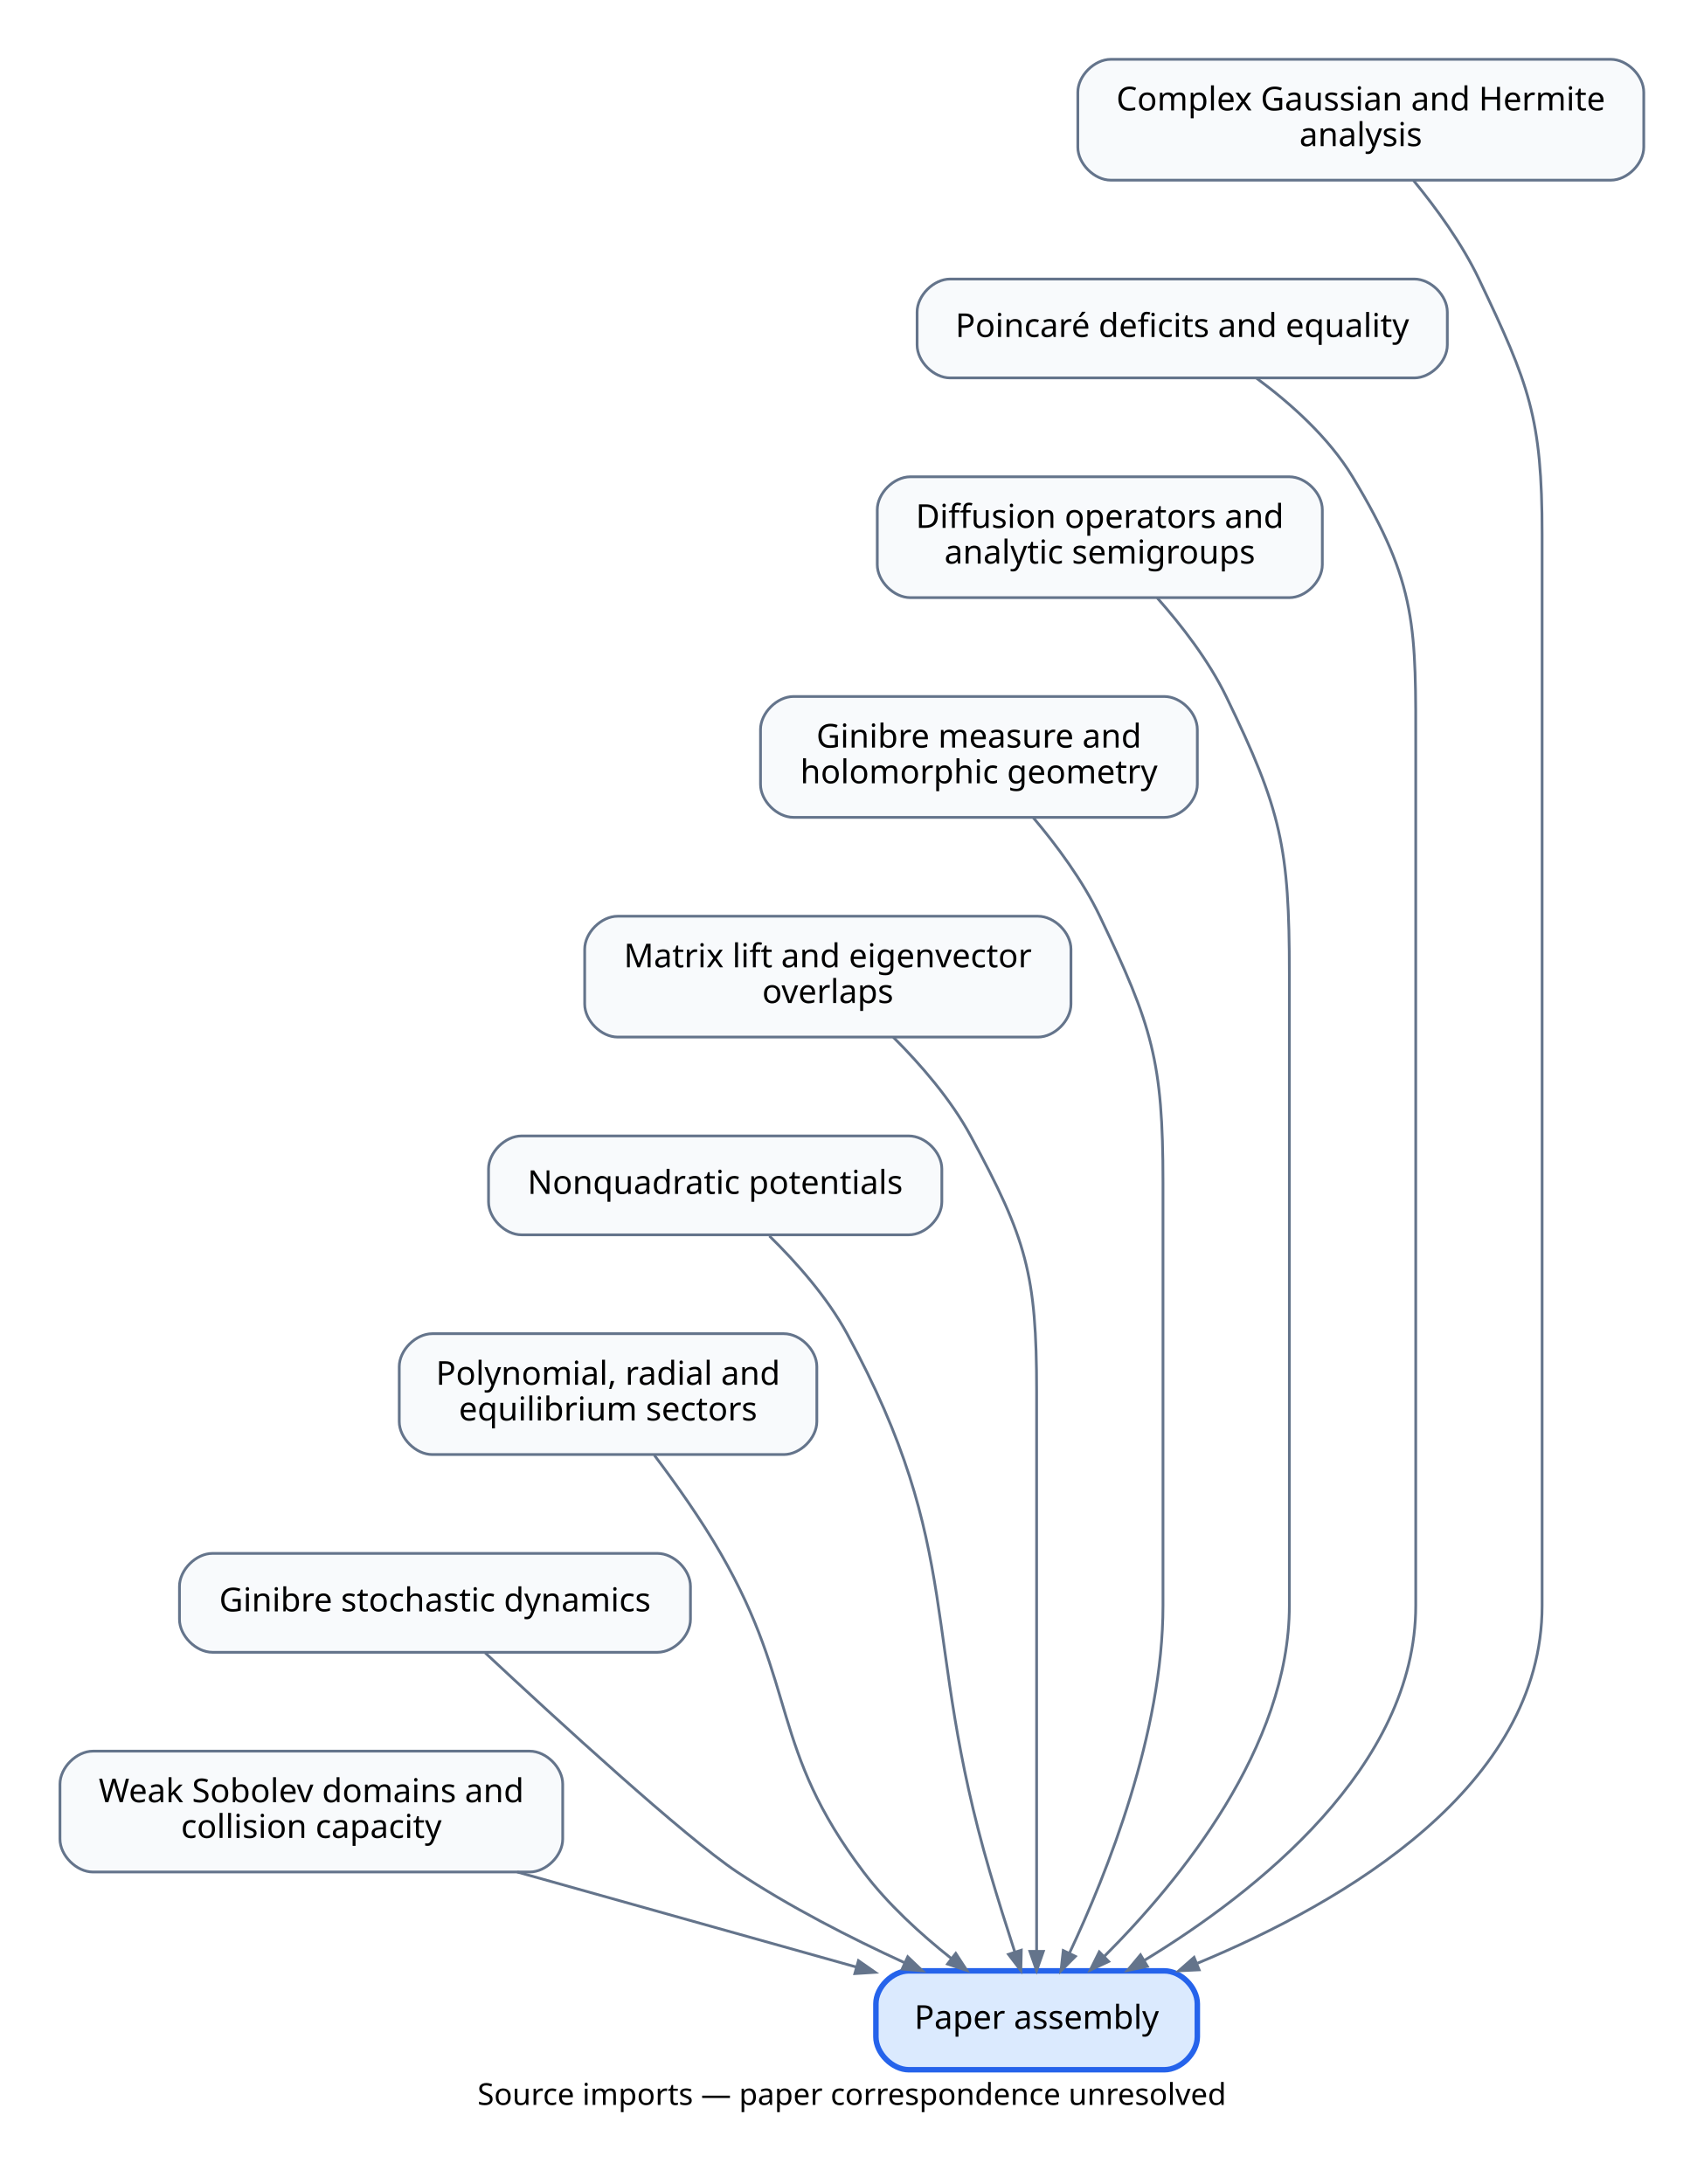
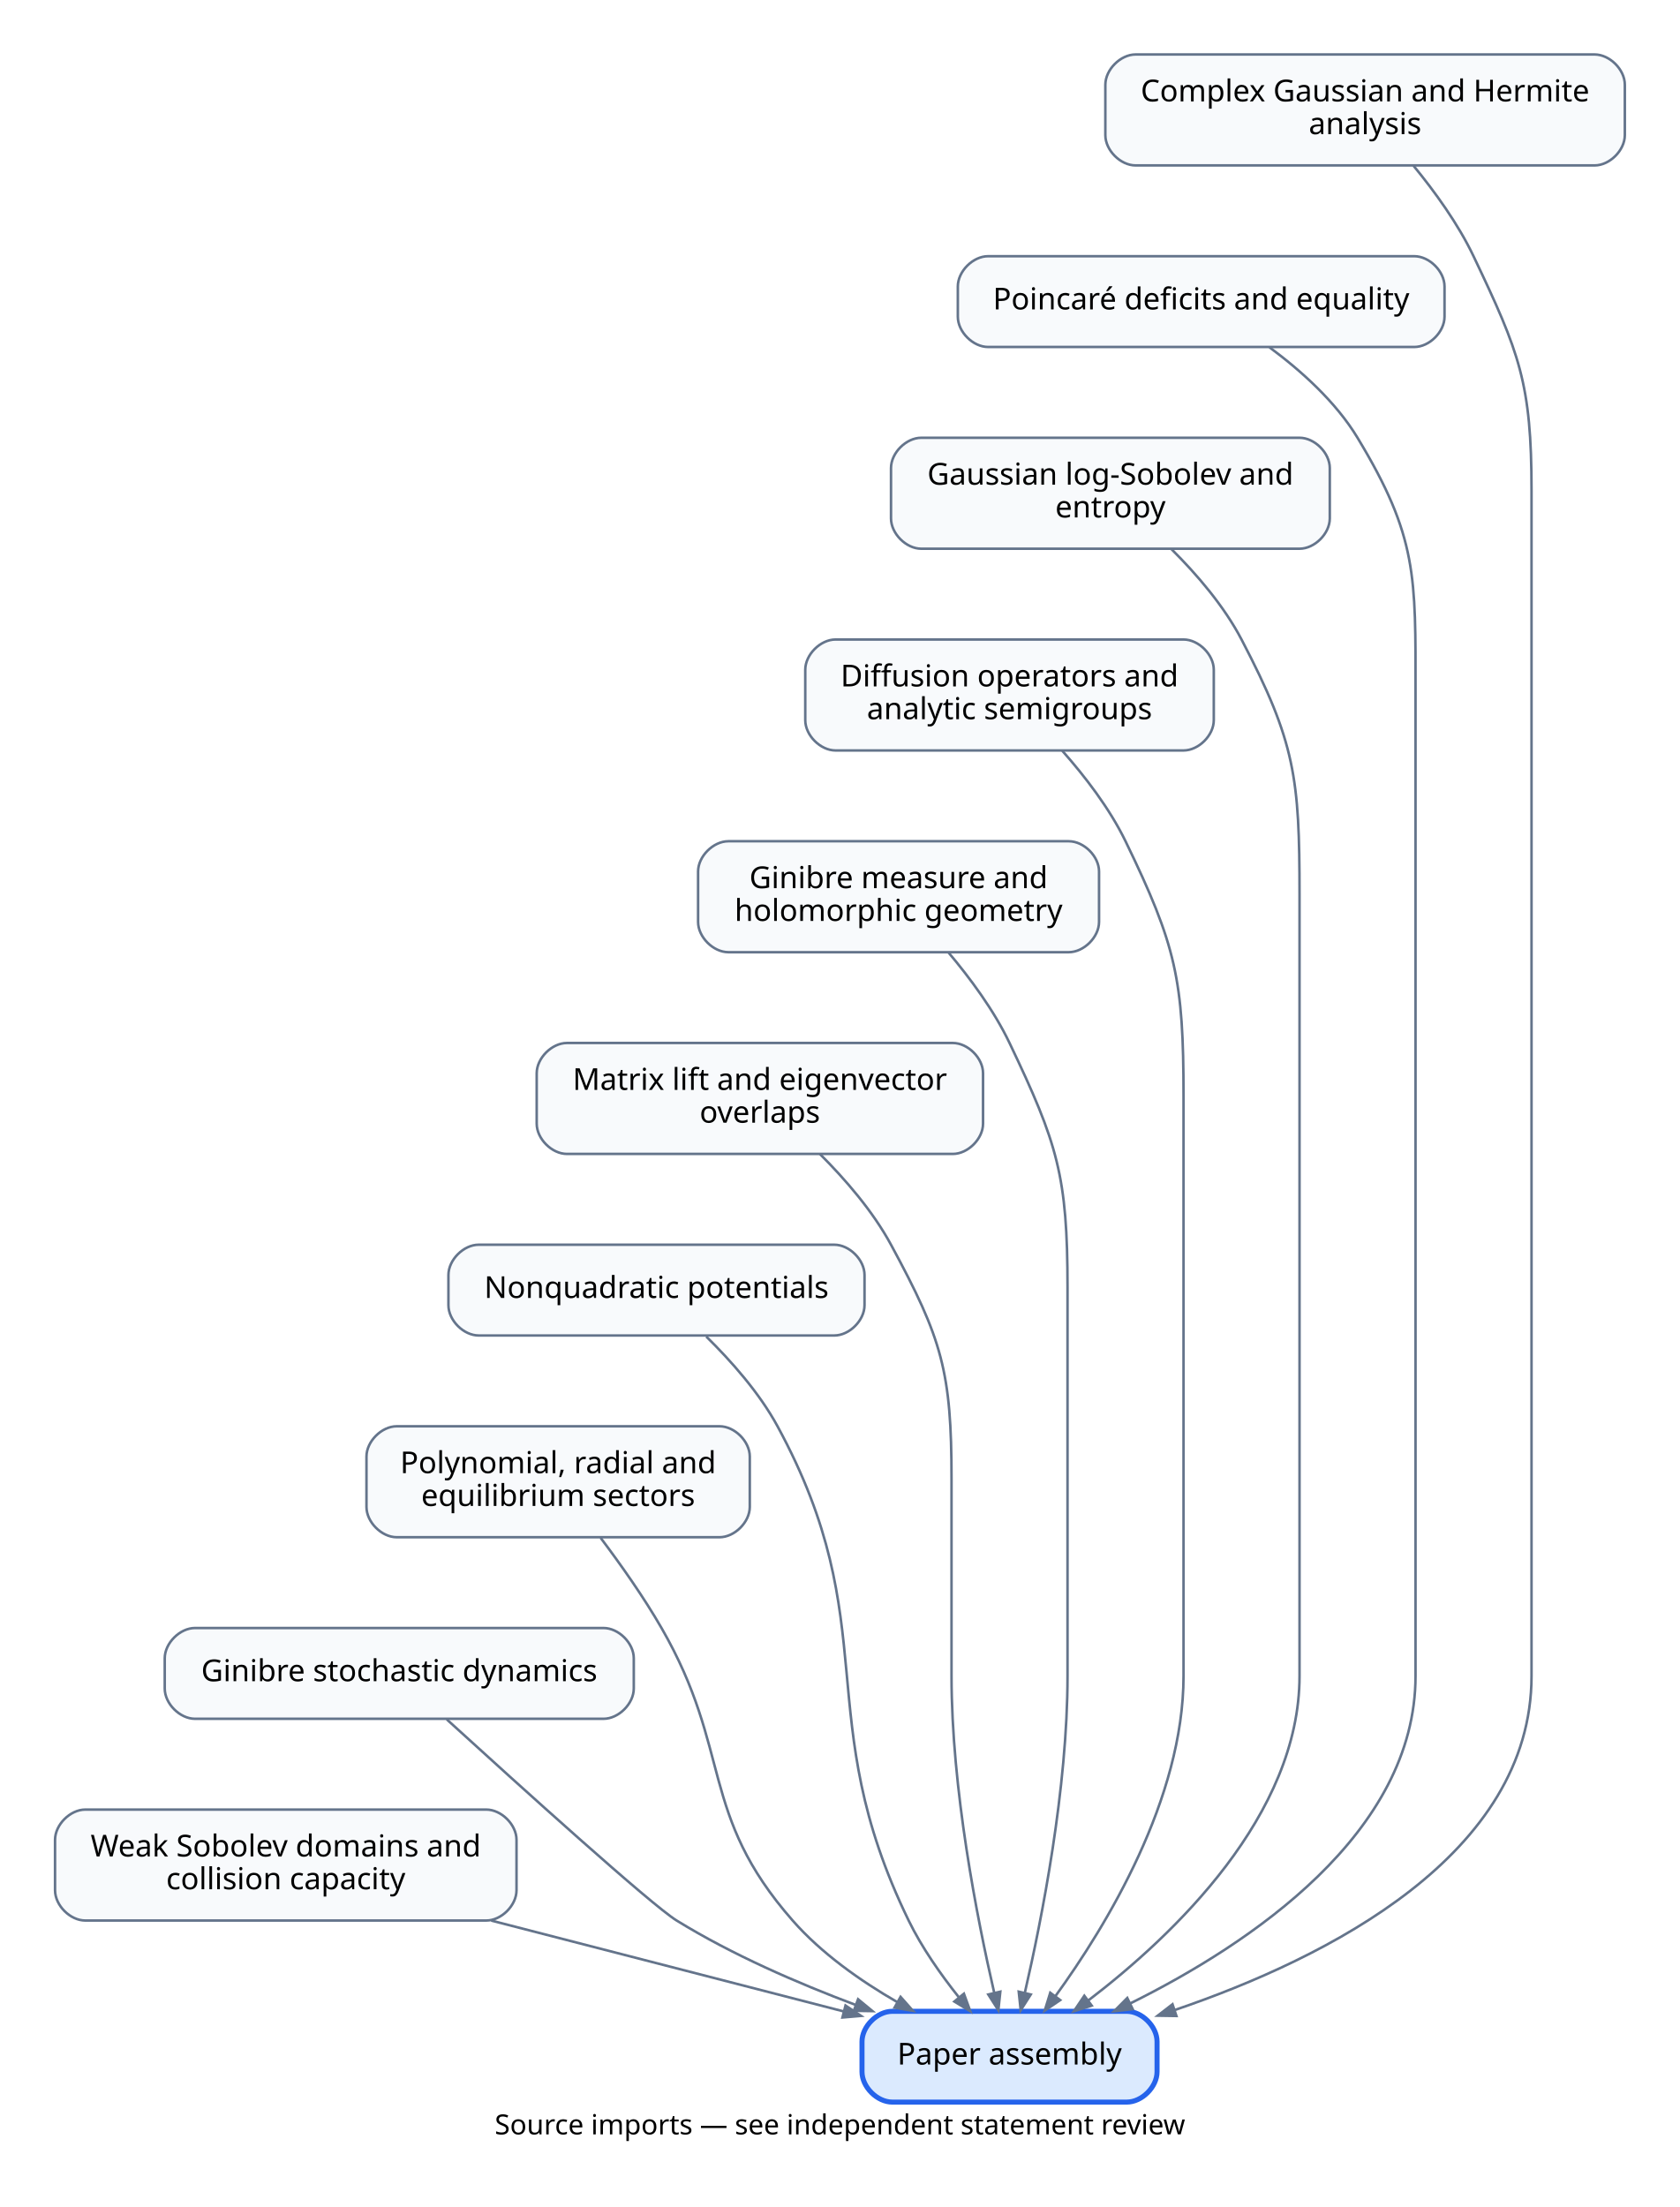
- <svg xmlns="http://www.w3.org/2000/svg" width="620pt" height="795pt" viewBox="0.00 0.00 619.70 795.20">
-   <g id="graph0" class="graph" transform="scale(1 1) rotate(0) translate(21.6 773.6)">
-     <text text-anchor="middle" x="288.25" y="-7.2" font-family="sans-serif" font-size="11.00">Source imports — paper correspondence unresolved</text>
+ <svg xmlns="http://www.w3.org/2000/svg" width="666pt" height="875pt" viewBox="0.00 0.00 665.70 875.20">
+   <g id="graph0" class="graph" transform="scale(1 1) rotate(0) translate(21.6 853.6)">
+     <text text-anchor="middle" x="311.25" y="-7.2" font-family="sans-serif" font-size="11.00">Source imports — see independent statement review</text>
    <g id="node1" class="node">
-       <path fill="#f8fafc" stroke="#64748b" d="M564.5,-752C564.5,-752 382.5,-752 382.5,-752 376.5,-752 370.5,-746 370.5,-740 370.5,-740 370.5,-720 370.5,-720 370.5,-714 376.5,-708 382.5,-708 382.5,-708 564.5,-708 564.5,-708 570.5,-708 576.5,-714 576.5,-720 576.5,-720 576.5,-740 576.5,-740 576.5,-746 570.5,-752 564.5,-752" />
-       <text text-anchor="middle" x="473.5" y="-733.4" font-family="sans-serif" font-size="12.00">Complex Gaussian and Hermite</text>
-       <text text-anchor="middle" x="473.5" y="-720.4" font-family="sans-serif" font-size="12.00">analysis</text>
+       <path fill="#f8fafc" stroke="#64748b" d="M610.5,-832C610.5,-832 428.5,-832 428.5,-832 422.5,-832 416.5,-826 416.5,-820 416.5,-820 416.5,-800 416.5,-800 416.5,-794 422.5,-788 428.5,-788 428.5,-788 610.5,-788 610.5,-788 616.5,-788 622.5,-794 622.5,-800 622.5,-800 622.5,-820 622.5,-820 622.5,-826 616.5,-832 610.5,-832" />
+       <text text-anchor="middle" x="519.5" y="-813.4" font-family="sans-serif" font-size="12.00">Complex Gaussian and Hermite</text>
+       <text text-anchor="middle" x="519.5" y="-800.4" font-family="sans-serif" font-size="12.00">analysis</text>
    </g>
    <g id="node2" class="node">
-       <path fill="#f8fafc" stroke="#64748b" d="M493,-672C493,-672 324,-672 324,-672 318,-672 312,-666 312,-660 312,-660 312,-648 312,-648 312,-642 318,-636 324,-636 324,-636 493,-636 493,-636 499,-636 505,-642 505,-648 505,-648 505,-660 505,-660 505,-666 499,-672 493,-672" />
-       <text text-anchor="middle" x="408.5" y="-650.9" font-family="sans-serif" font-size="12.00">Poincaré deficits and equality</text>
+       <path fill="#f8fafc" stroke="#64748b" d="M539,-752C539,-752 370,-752 370,-752 364,-752 358,-746 358,-740 358,-740 358,-728 358,-728 358,-722 364,-716 370,-716 370,-716 539,-716 539,-716 545,-716 551,-722 551,-728 551,-728 551,-740 551,-740 551,-746 545,-752 539,-752" />
+       <text text-anchor="middle" x="454.5" y="-730.9" font-family="sans-serif" font-size="12.00">Poincaré deficits and equality</text>
    </g>
-     <g id="node10" class="node">
-       <path fill="#dbeafe" stroke="#2563eb" stroke-width="2" d="M402,-56C402,-56 309,-56 309,-56 303,-56 297,-50 297,-44 297,-44 297,-32 297,-32 297,-26 303,-20 309,-20 309,-20 402,-20 402,-20 408,-20 414,-26 414,-32 414,-32 414,-44 414,-44 414,-50 408,-56 402,-56" />
-       <text text-anchor="middle" x="355.5" y="-34.9" font-family="sans-serif" font-size="12.00">Paper assembly</text>
+     <g id="node11" class="node">
+       <path fill="#dbeafe" stroke="#2563eb" stroke-width="2" d="M425,-56C425,-56 332,-56 332,-56 326,-56 320,-50 320,-44 320,-44 320,-32 320,-32 320,-26 326,-20 332,-20 332,-20 425,-20 425,-20 431,-20 437,-26 437,-32 437,-32 437,-44 437,-44 437,-50 431,-56 425,-56" />
+       <text text-anchor="middle" x="378.5" y="-34.9" font-family="sans-serif" font-size="12.00">Paper assembly</text>
    </g>
    <g id="edge1" class="edge">
-       <path fill="none" stroke="#64748b" d="M492.69,-707.89C501.07,-697.68 510.37,-684.87 516.5,-672 534.8,-633.56 539.5,-621.58 539.5,-579 539.5,-579 539.5,-579 539.5,-189 539.5,-123.19 467.92,-81.12 414.05,-58.78" />
-       <polygon fill="#64748b" stroke="#64748b" points="414.65,-56.38 407.24,-56.02 412.81,-60.92 414.65,-56.38" />
+       <path fill="none" stroke="#64748b" d="M538.69,-787.89C547.07,-777.68 556.37,-764.87 562.5,-752 580.8,-713.56 585.5,-701.58 585.5,-659 585.5,-659 585.5,-659 585.5,-189 585.5,-118.06 504.8,-77.23 444.18,-56.57" />
+       <polygon fill="#64748b" stroke="#64748b" points="444.68,-54.15 437.26,-54.27 443.13,-58.8 444.68,-54.15" />
    </g>
    <g id="node3" class="node">
+       <path fill="#f8fafc" stroke="#64748b" d="M493.5,-680C493.5,-680 343.5,-680 343.5,-680 337.5,-680 331.5,-674 331.5,-668 331.5,-668 331.5,-648 331.5,-648 331.5,-642 337.5,-636 343.5,-636 343.5,-636 493.5,-636 493.5,-636 499.5,-636 505.5,-642 505.5,-648 505.5,-648 505.5,-668 505.5,-668 505.5,-674 499.5,-680 493.5,-680" />
+       <text text-anchor="middle" x="418.5" y="-661.4" font-family="sans-serif" font-size="12.00">Gaussian log-Sobolev and</text>
+       <text text-anchor="middle" x="418.5" y="-648.4" font-family="sans-serif" font-size="12.00">entropy</text>
+     </g>
+     <g id="edge2" class="edge">
+       <path fill="none" stroke="#64748b" d="M481.59,-715.87C494.01,-706.68 507.86,-694.3 516.5,-680 540.32,-640.6 539.5,-625.04 539.5,-579 539.5,-579 539.5,-579 539.5,-189 539.5,-126.61 473.97,-82.77 426.53,-59.21" />
+       <polygon fill="#64748b" stroke="#64748b" points="427.33,-56.88 419.96,-56.02 425.19,-61.29 427.33,-56.88" />
+     </g>
+     <g id="node4" class="node">
      <path fill="#f8fafc" stroke="#64748b" d="M447.5,-600C447.5,-600 309.5,-600 309.5,-600 303.5,-600 297.5,-594 297.5,-588 297.5,-588 297.5,-568 297.5,-568 297.5,-562 303.5,-556 309.5,-556 309.5,-556 447.5,-556 447.5,-556 453.5,-556 459.5,-562 459.5,-568 459.5,-568 459.5,-588 459.5,-588 459.5,-594 453.5,-600 447.5,-600" />
      <text text-anchor="middle" x="378.5" y="-581.4" font-family="sans-serif" font-size="12.00">Diffusion operators and</text>
      <text text-anchor="middle" x="378.5" y="-568.4" font-family="sans-serif" font-size="12.00">analytic semigroups</text>
    </g>
-     <g id="edge2" class="edge">
-       <path fill="none" stroke="#64748b" d="M435.59,-635.87C448.01,-626.68 461.86,-614.3 470.5,-600 494.32,-560.6 493.5,-545.04 493.5,-499 493.5,-499 493.5,-499 493.5,-189 493.5,-130.27 435.49,-84.64 394.69,-59.81" />
-       <polygon fill="#64748b" stroke="#64748b" points="395.82,-57.63 388.55,-56.15 393.31,-61.84 395.82,-57.63" />
+     <g id="edge3" class="edge">
+       <path fill="none" stroke="#64748b" d="M442.75,-635.8C452.73,-625.87 463.55,-613.3 470.5,-600 491.83,-559.2 493.5,-545.04 493.5,-499 493.5,-499 493.5,-499 493.5,-189 493.5,-133.78 443.82,-86.35 409.76,-60.32" />
+       <polygon fill="#64748b" stroke="#64748b" points="411.09,-58.26 404.02,-56.02 408.16,-62.18 411.09,-58.26" />
    </g>
-     <g id="node4" class="node">
+     <g id="node5" class="node">
      <path fill="#f8fafc" stroke="#64748b" d="M402,-520C402,-520 267,-520 267,-520 261,-520 255,-514 255,-508 255,-508 255,-488 255,-488 255,-482 261,-476 267,-476 267,-476 402,-476 402,-476 408,-476 414,-482 414,-488 414,-488 414,-508 414,-508 414,-514 408,-520 402,-520" />
      <text text-anchor="middle" x="334.5" y="-501.4" font-family="sans-serif" font-size="12.00">Ginibre measure and</text>
      <text text-anchor="middle" x="334.5" y="-488.4" font-family="sans-serif" font-size="12.00">holomorphic geometry</text>
    </g>
-     <g id="edge3" class="edge">
-       <path fill="none" stroke="#64748b" d="M399.42,-555.88C408.36,-545.77 418.18,-533.04 424.5,-520 444.59,-478.57 447.5,-465.04 447.5,-419 447.5,-419 447.5,-419 447.5,-189 447.5,-137.45 407.52,-88.68 380.28,-61.43" />
-       <polygon fill="#64748b" stroke="#64748b" points="381.73,-59.42 375.01,-56.27 378.3,-62.92 381.73,-59.42" />
+     <g id="edge4" class="edge">
+       <path fill="none" stroke="#64748b" d="M399.42,-555.88C408.36,-545.77 418.18,-533.04 424.5,-520 444.59,-478.57 447.5,-465.04 447.5,-419 447.5,-419 447.5,-419 447.5,-189 447.5,-140.29 417.1,-90.16 396.66,-61.96" />
+       <polygon fill="#64748b" stroke="#64748b" points="398.59,-60.45 392.46,-56.28 394.65,-63.36 398.59,-60.45" />
    </g>
-     <g id="node5" class="node">
+     <g id="node6" class="node">
      <path fill="#f8fafc" stroke="#64748b" d="M356,-440C356,-440 203,-440 203,-440 197,-440 191,-434 191,-428 191,-428 191,-408 191,-408 191,-402 197,-396 203,-396 203,-396 356,-396 356,-396 362,-396 368,-402 368,-408 368,-408 368,-428 368,-428 368,-434 362,-440 356,-440" />
      <text text-anchor="middle" x="279.5" y="-421.4" font-family="sans-serif" font-size="12.00">Matrix lift and eigenvector</text>
      <text text-anchor="middle" x="279.5" y="-408.4" font-family="sans-serif" font-size="12.00">overlaps</text>
    </g>
-     <g id="edge4" class="edge">
-       <path fill="none" stroke="#64748b" d="M354.21,-475.98C362.8,-465.8 372.31,-452.98 378.5,-440 397.58,-400.01 401.5,-387.31 401.5,-343 401.5,-343 401.5,-343 401.5,-189 401.5,-142.6 381.13,-91.54 367.5,-62.56" />
-       <polygon fill="#64748b" stroke="#64748b" points="369.61,-61.28 364.37,-56.03 365.19,-63.4 369.61,-61.28" />
+     <g id="edge5" class="edge">
+       <path fill="none" stroke="#64748b" d="M354.21,-475.98C362.8,-465.8 372.31,-452.98 378.5,-440 397.58,-400.01 401.5,-387.31 401.5,-343 401.5,-343 401.5,-343 401.5,-189 401.5,-144.31 391.4,-92.99 384.59,-63.44" />
+       <polygon fill="#64748b" stroke="#64748b" points="386.92,-62.67 382.93,-56.42 382.15,-63.79 386.92,-62.67" />
    </g>
-     <g id="node6" class="node">
+     <g id="node7" class="node">
      <path fill="#f8fafc" stroke="#64748b" d="M309,-360C309,-360 168,-360 168,-360 162,-360 156,-354 156,-348 156,-348 156,-336 156,-336 156,-330 162,-324 168,-324 168,-324 309,-324 309,-324 315,-324 321,-330 321,-336 321,-336 321,-348 321,-348 321,-354 315,-360 309,-360" />
      <text text-anchor="middle" x="238.5" y="-338.9" font-family="sans-serif" font-size="12.00">Nonquadratic potentials</text>
    </g>
-     <g id="edge5" class="edge">
-       <path fill="none" stroke="#64748b" d="M303.31,-395.97C313.32,-385.98 324.3,-373.31 331.5,-360 351.82,-322.46 355.5,-309.69 355.5,-267 355.5,-267 355.5,-267 355.5,-189 355.5,-144.59 355.5,-92.78 355.5,-63.14" />
-       <polygon fill="#64748b" stroke="#64748b" points="357.95,-63.1 355.5,-56.1 353.05,-63.1 357.95,-63.1" />
+     <g id="edge6" class="edge">
+       <path fill="none" stroke="#64748b" d="M303.31,-395.97C313.32,-385.98 324.3,-373.31 331.5,-360 351.82,-322.46 355.5,-309.69 355.5,-267 355.5,-267 355.5,-267 355.5,-189 355.5,-144.31 365.6,-92.99 372.41,-63.44" />
+       <polygon fill="#64748b" stroke="#64748b" points="374.85,-63.79 374.07,-56.42 370.08,-62.67 374.85,-63.79" />
    </g>
-     <g id="node7" class="node">
+     <g id="node8" class="node">
      <path fill="#f8fafc" stroke="#64748b" d="M263.5,-288C263.5,-288 135.5,-288 135.5,-288 129.5,-288 123.5,-282 123.5,-276 123.5,-276 123.5,-256 123.5,-256 123.5,-250 129.5,-244 135.5,-244 135.5,-244 263.5,-244 263.5,-244 269.5,-244 275.5,-250 275.5,-256 275.5,-256 275.5,-276 275.5,-276 275.5,-282 269.5,-288 263.5,-288" />
      <text text-anchor="middle" x="199.5" y="-269.4" font-family="sans-serif" font-size="12.00">Polynomial, radial and</text>
      <text text-anchor="middle" x="199.5" y="-256.4" font-family="sans-serif" font-size="12.00">equilibrium sectors</text>
    </g>
-     <g id="edge6" class="edge">
-       <path fill="none" stroke="#64748b" d="M258.24,-323.58C268.03,-313.97 279.27,-301.31 286.5,-288 329.52,-208.81 313.17,-178.49 338.5,-92 341.31,-82.39 344.63,-71.88 347.59,-62.77" />
-       <polygon fill="#64748b" stroke="#64748b" points="349.92,-63.53 349.76,-56.12 345.26,-62.01 349.92,-63.53" />
+     <g id="edge7" class="edge">
+       <path fill="none" stroke="#64748b" d="M258.24,-323.58C268.03,-313.97 279.27,-301.31 286.5,-288 329.52,-208.81 299.06,-173.04 338.5,-92 343.71,-81.29 351.24,-70.58 358.36,-61.63" />
+       <polygon fill="#64748b" stroke="#64748b" points="360.41,-62.99 362.95,-56.02 356.62,-59.88 360.41,-62.99" />
    </g>
-     <g id="node8" class="node">
+     <g id="node9" class="node">
      <path fill="#f8fafc" stroke="#64748b" d="M217.5,-208C217.5,-208 55.5,-208 55.5,-208 49.5,-208 43.5,-202 43.5,-196 43.5,-196 43.5,-184 43.5,-184 43.5,-178 49.5,-172 55.5,-172 55.5,-172 217.5,-172 217.5,-172 223.5,-172 229.5,-178 229.5,-184 229.5,-184 229.5,-196 229.5,-196 229.5,-202 223.5,-208 217.5,-208" />
      <text text-anchor="middle" x="136.5" y="-186.9" font-family="sans-serif" font-size="12.00">Ginibre stochastic dynamics</text>
    </g>
-     <g id="edge7" class="edge">
-       <path fill="none" stroke="#64748b" d="M216.34,-243.77C224.21,-233.33 233.38,-220.36 240.5,-208 268.7,-159.04 258.47,-137.1 292.5,-92 301.37,-80.24 313.31,-69.36 324.4,-60.56" />
-       <polygon fill="#64748b" stroke="#64748b" points="326.07,-62.37 330.11,-56.15 323.07,-58.49 326.07,-62.37" />
+     <g id="edge8" class="edge">
+       <path fill="none" stroke="#64748b" d="M216.34,-243.77C224.21,-233.33 233.38,-220.36 240.5,-208 268.7,-159.04 255.25,-134.48 292.5,-92 303.93,-78.96 319.36,-68.09 334,-59.65" />
+       <polygon fill="#64748b" stroke="#64748b" points="335.29,-61.74 340.21,-56.19 332.9,-57.46 335.29,-61.74" />
    </g>
-     <g id="node9" class="node">
+     <g id="node10" class="node">
      <path fill="#f8fafc" stroke="#64748b" d="M171,-136C171,-136 12,-136 12,-136 6,-136 0,-130 0,-124 0,-124 0,-104 0,-104 0,-98 6,-92 12,-92 12,-92 171,-92 171,-92 177,-92 183,-98 183,-104 183,-104 183,-124 183,-124 183,-130 177,-136 171,-136" />
      <text text-anchor="middle" x="91.5" y="-117.4" font-family="sans-serif" font-size="12.00">Weak Sobolev domains and</text>
      <text text-anchor="middle" x="91.5" y="-104.4" font-family="sans-serif" font-size="12.00">collision capacity</text>
    </g>
-     <g id="edge8" class="edge">
-       <path fill="none" stroke="#64748b" d="M154.79,-171.79C180.79,-147.5 227.43,-104.7 246.5,-92 265.46,-79.37 287.88,-67.94 307.44,-58.96" />
-       <polygon fill="#64748b" stroke="#64748b" points="308.59,-61.13 313.95,-56.01 306.56,-56.67 308.59,-61.13" />
+     <g id="edge9" class="edge">
+       <path fill="none" stroke="#64748b" d="M155.34,-171.76C184.06,-145.57 236.53,-98.14 246.5,-92 268.41,-78.5 294.36,-67.21 317.42,-58.56" />
+       <polygon fill="#64748b" stroke="#64748b" points="318.44,-60.8 324.16,-56.08 316.75,-56.2 318.44,-60.8" />
    </g>
-     <g id="edge9" class="edge">
-       <path fill="none" stroke="#64748b" d="M166.45,-91.99C205.34,-81.09 252.41,-67.9 289.85,-57.4" />
-       <polygon fill="#64748b" stroke="#64748b" points="290.65,-59.72 296.73,-55.47 289.33,-55 290.65,-59.72" />
+     <g id="edge10" class="edge">
+       <path fill="none" stroke="#64748b" d="M172.97,-91.99C217.24,-80.58 271.27,-66.65 312.81,-55.94" />
+       <polygon fill="#64748b" stroke="#64748b" points="313.46,-58.3 319.63,-54.18 312.24,-53.55 313.46,-58.3" />
    </g>
  </g>
</svg>
